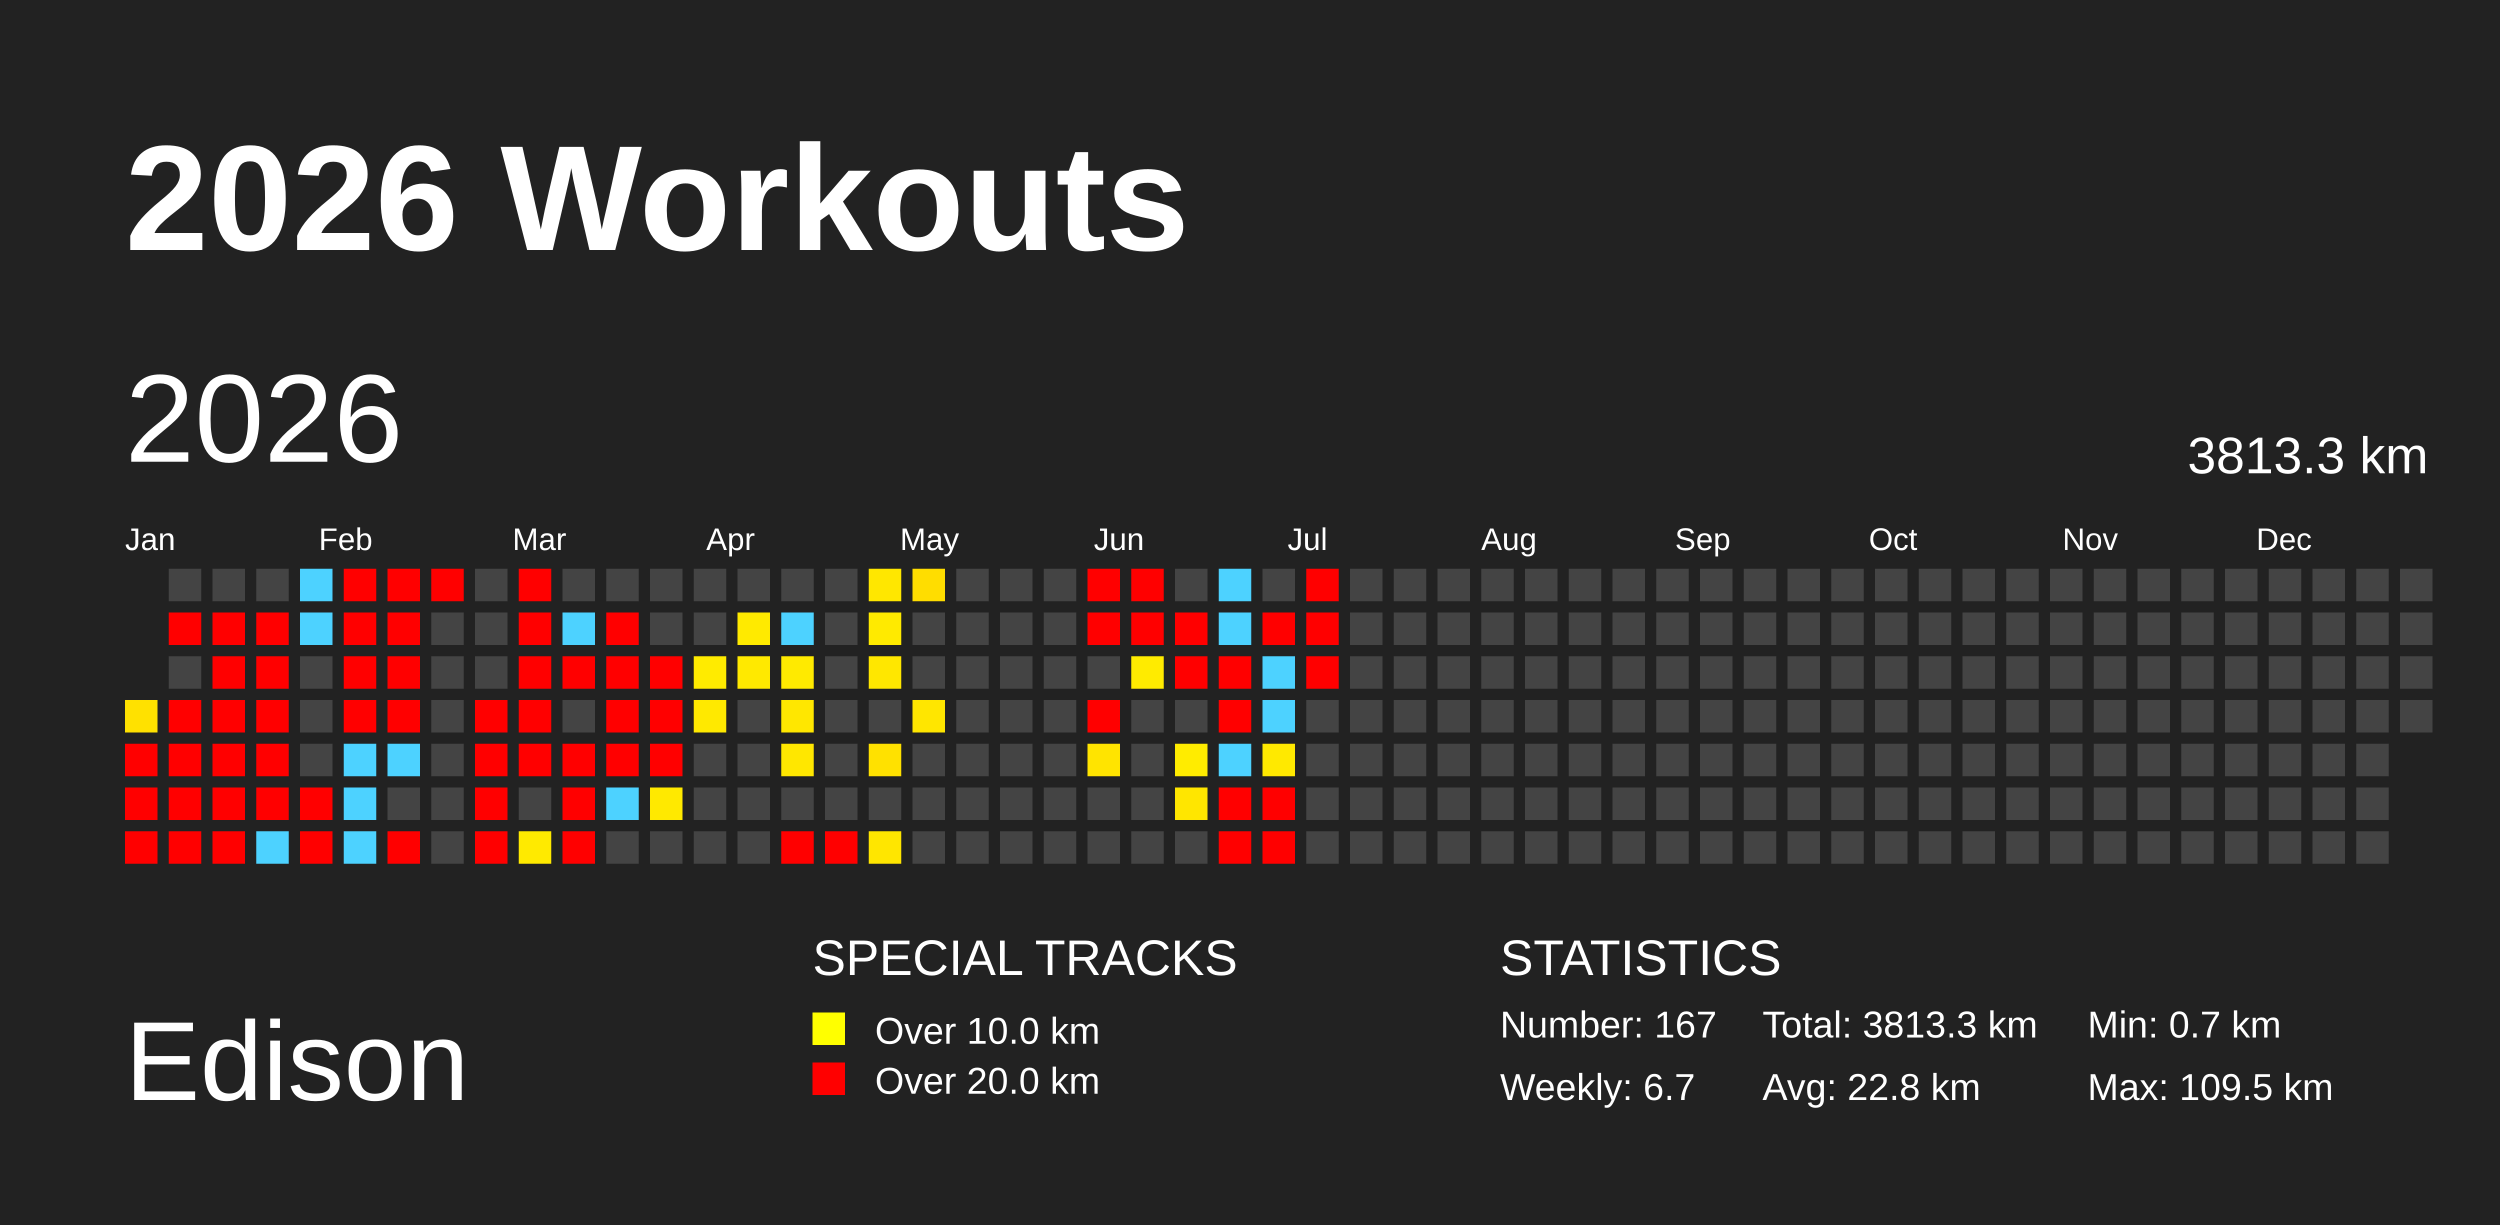
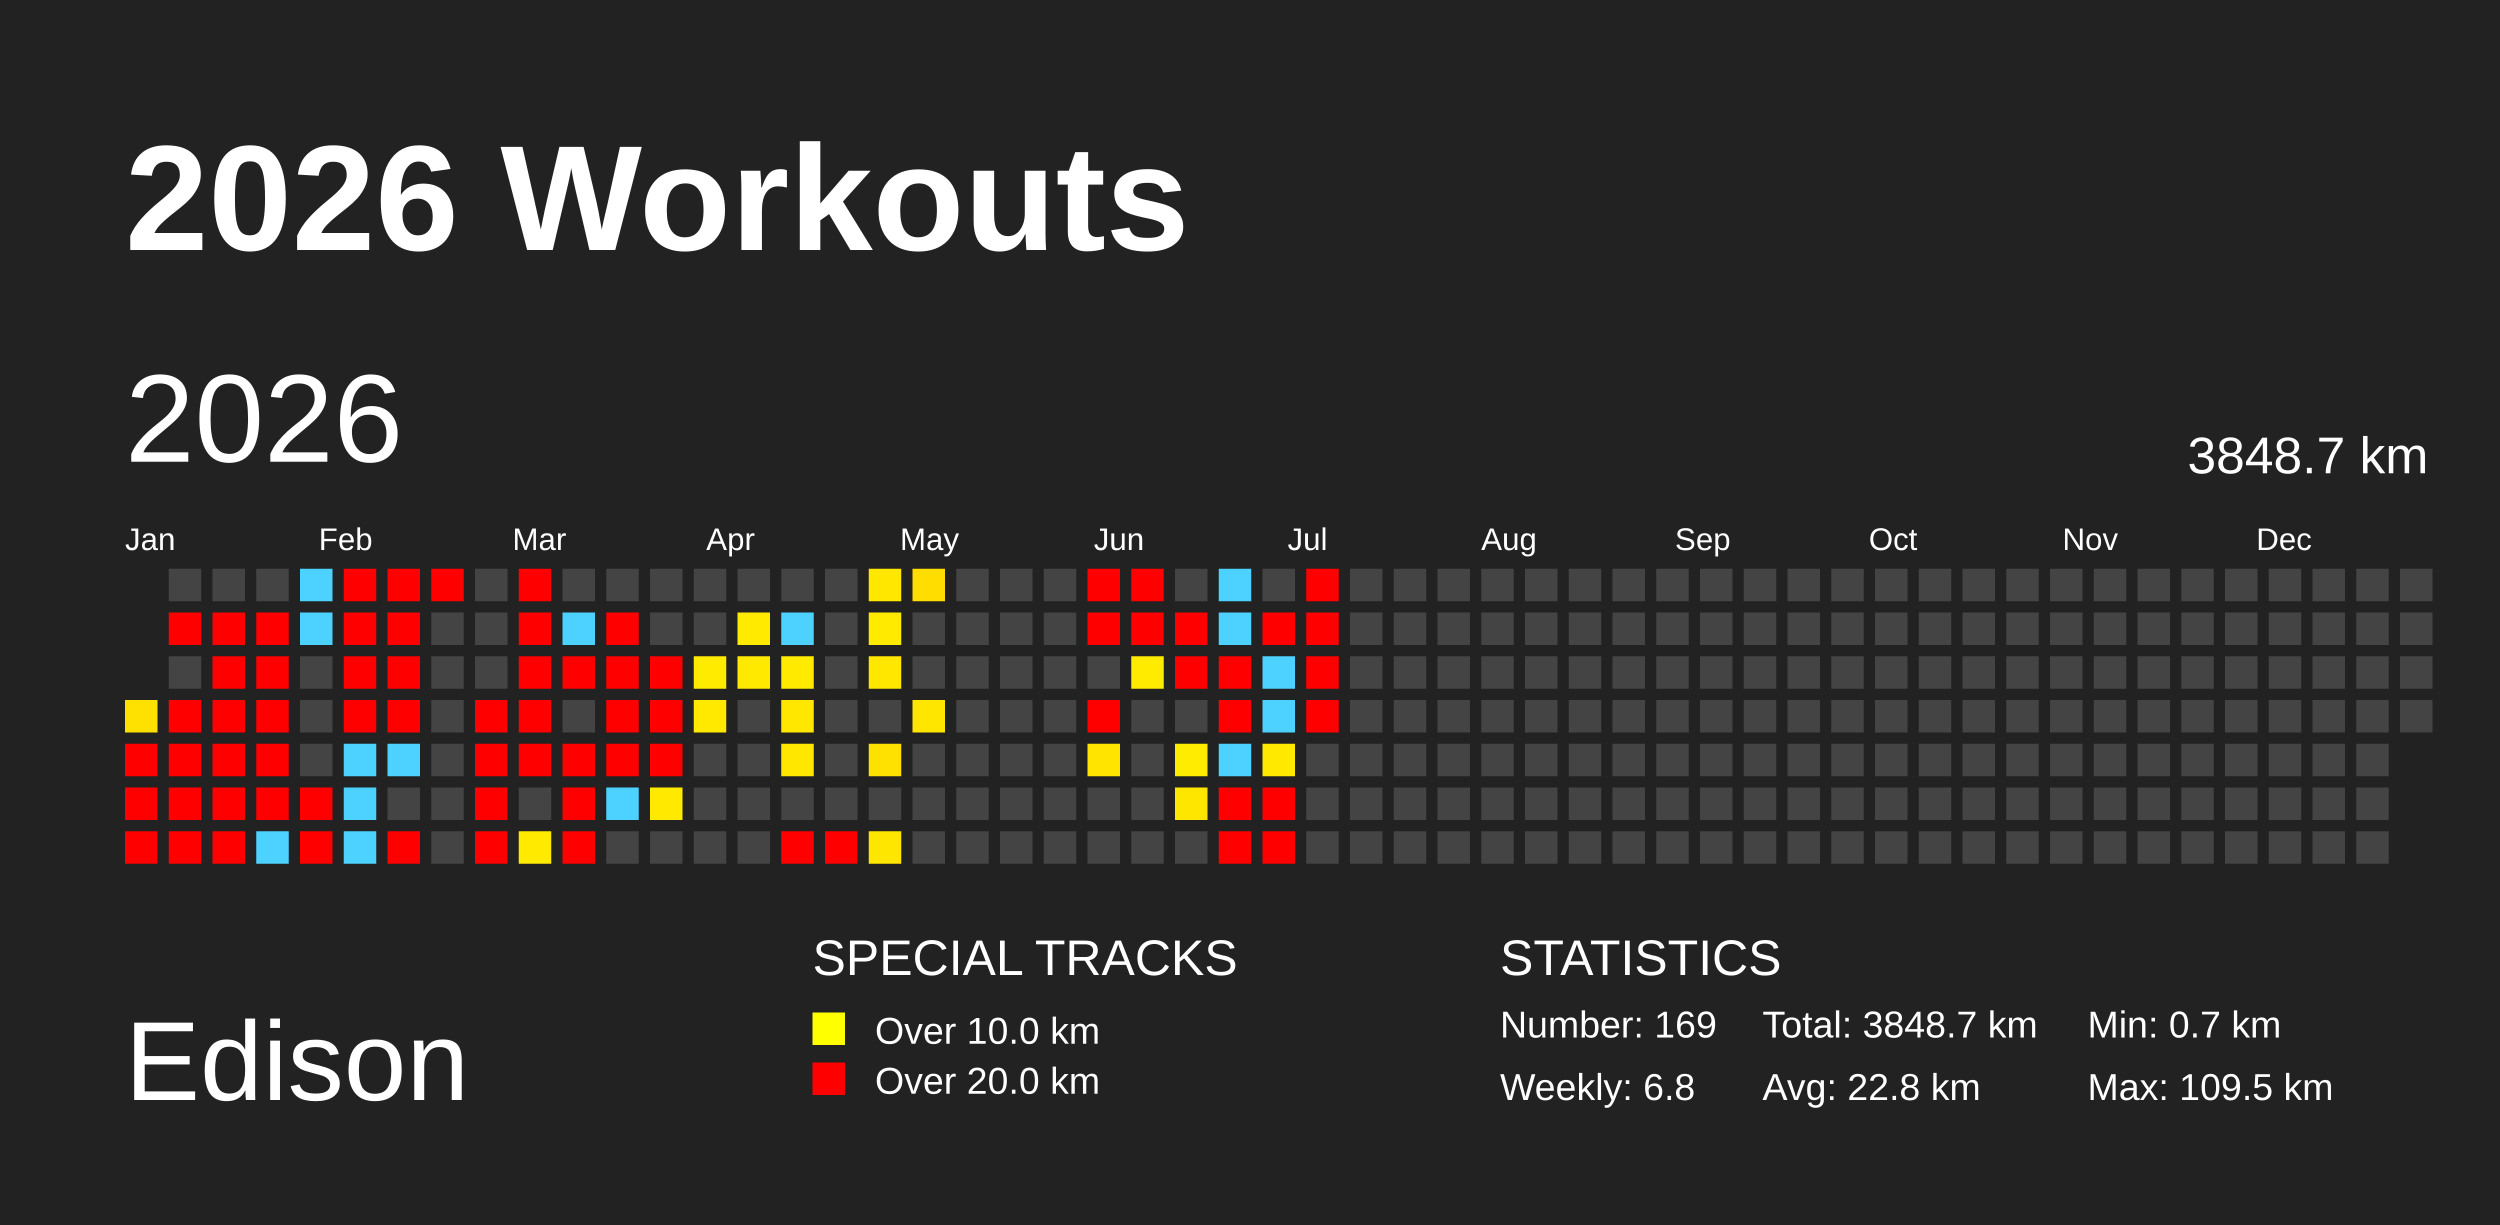
<svg xmlns="http://www.w3.org/2000/svg" baseProfile="full" height="98mm" version="1.1" viewBox="0,0,200,98" width="200mm">
  <defs />
  <rect fill="#222222" height="98" width="200" x="0" y="0" />
  <text fill="#FFFFFF" style="font-size:12px; font-family:Arial; font-weight:bold;" x="10" y="20">2026 Workouts</text>
  <text fill="#FFFFFF" style="font-size:9px; font-family:Arial" x="10" y="88">Edison</text>
  <text fill="#FFFFFF" style="font-size:4px; font-family:Arial" x="65" y="78">SPECIAL TRACKS</text>
  <rect fill="yellow" height="2.6" width="2.6" x="65" y="81" />
  <text fill="#FFFFFF" style="font-size:3px; font-family:Arial" x="70" y="83.5">Over 10.0 km</text>
  <rect fill="red" height="2.6" width="2.6" x="65" y="85" />
  <text fill="#FFFFFF" style="font-size:3px; font-family:Arial" x="70" y="87.5">Over 20.0 km</text>
  <text fill="#FFFFFF" style="font-size:4px; font-family:Arial" x="120" y="78">STATISTICS</text>
-   <text fill="#FFFFFF" style="font-size:3px; font-family:Arial" x="120" y="83">Number: 167</text>
-   <text fill="#FFFFFF" style="font-size:3px; font-family:Arial" x="120" y="88">Weekly: 6.7</text>
-   <text fill="#FFFFFF" style="font-size:3px; font-family:Arial" x="141" y="83">Total: 3813.3 km</text>
+   <text fill="#FFFFFF" style="font-size:3px; font-family:Arial" x="120" y="83">Number: 169</text>
+   <text fill="#FFFFFF" style="font-size:3px; font-family:Arial" x="120" y="88">Weekly: 6.8</text>
+   <text fill="#FFFFFF" style="font-size:3px; font-family:Arial" x="141" y="83">Total: 3848.7 km</text>
  <text fill="#FFFFFF" style="font-size:3px; font-family:Arial" x="141" y="88">Avg: 22.8 km</text>
  <text fill="#FFFFFF" style="font-size:3px; font-family:Arial" x="167" y="83">Min: 0.7 km</text>
  <text fill="#FFFFFF" style="font-size:3px; font-family:Arial" x="167" y="88">Max: 109.5 km</text>
  <text dominant-baseline="hanging" fill="#FFFFFF" style="font-size:10.0px; font-family:Arial;" x="10" y="30">2026</text>
-   <text dominant-baseline="hanging" fill="#FFFFFF" style="font-size:4.125px; font-family:Arial;" x="175" y="35">3813.3 km</text>
+   <text dominant-baseline="hanging" fill="#FFFFFF" style="font-size:4.125px; font-family:Arial;" x="175" y="35">3848.7 km</text>
  <text fill="#FFFFFF" style="font-size:2.5px; font-family:Arial" x="10.0" y="44">Jan</text>
  <text fill="#FFFFFF" style="font-size:2.5px; font-family:Arial" x="25.5" y="44">Feb</text>
  <text fill="#FFFFFF" style="font-size:2.5px; font-family:Arial" x="41.0" y="44">Mar</text>
  <text fill="#FFFFFF" style="font-size:2.5px; font-family:Arial" x="56.5" y="44">Apr</text>
  <text fill="#FFFFFF" style="font-size:2.5px; font-family:Arial" x="72.0" y="44">May</text>
  <text fill="#FFFFFF" style="font-size:2.5px; font-family:Arial" x="87.5" y="44">Jun</text>
  <text fill="#FFFFFF" style="font-size:2.5px; font-family:Arial" x="103.0" y="44">Jul</text>
  <text fill="#FFFFFF" style="font-size:2.5px; font-family:Arial" x="118.5" y="44">Aug</text>
  <text fill="#FFFFFF" style="font-size:2.5px; font-family:Arial" x="134.0" y="44">Sep</text>
  <text fill="#FFFFFF" style="font-size:2.5px; font-family:Arial" x="149.5" y="44">Oct</text>
  <text fill="#FFFFFF" style="font-size:2.5px; font-family:Arial" x="165.0" y="44">Nov</text>
  <text fill="#FFFFFF" style="font-size:2.5px; font-family:Arial" x="180.5" y="44">Dec</text>
  <rect fill="#ffe100" height="2.6" width="2.6" x="10.0" y="56.0" />
  <rect fill="red" height="2.6" width="2.6" x="10.0" y="59.5" />
  <rect fill="red" height="2.6" width="2.6" x="10.0" y="63.0" />
  <rect fill="red" height="2.6" width="2.6" x="10.0" y="66.5" />
  <rect fill="#444444" height="2.6" width="2.6" x="13.5" y="45.5" />
  <rect fill="red" height="2.6" width="2.6" x="13.5" y="49.0" />
  <rect fill="#444444" height="2.6" width="2.6" x="13.5" y="52.5" />
  <rect fill="red" height="2.6" width="2.6" x="13.5" y="56.0" />
  <rect fill="red" height="2.6" width="2.6" x="13.5" y="59.5" />
  <rect fill="red" height="2.6" width="2.6" x="13.5" y="63.0" />
  <rect fill="red" height="2.6" width="2.6" x="13.5" y="66.5" />
  <rect fill="#444444" height="2.6" width="2.6" x="17.0" y="45.5" />
  <rect fill="red" height="2.6" width="2.6" x="17.0" y="49.0" />
  <rect fill="red" height="2.6" width="2.6" x="17.0" y="52.5" />
  <rect fill="red" height="2.6" width="2.6" x="17.0" y="56.0" />
  <rect fill="red" height="2.6" width="2.6" x="17.0" y="59.5" />
  <rect fill="red" height="2.6" width="2.6" x="17.0" y="63.0" />
  <rect fill="red" height="2.6" width="2.6" x="17.0" y="66.5" />
  <rect fill="#444444" height="2.6" width="2.6" x="20.5" y="45.5" />
  <rect fill="red" height="2.6" width="2.6" x="20.5" y="49.0" />
  <rect fill="red" height="2.6" width="2.6" x="20.5" y="52.5" />
  <rect fill="red" height="2.6" width="2.6" x="20.5" y="56.0" />
  <rect fill="red" height="2.6" width="2.6" x="20.5" y="59.5" />
  <rect fill="red" height="2.6" width="2.6" x="20.5" y="63.0" />
  <rect fill="#4dd2ff" height="2.6" width="2.6" x="20.5" y="66.5" />
  <rect fill="#4dd2ff" height="2.6" width="2.6" x="24.0" y="45.5" />
  <rect fill="#4dd2ff" height="2.6" width="2.6" x="24.0" y="49.0" />
  <rect fill="#444444" height="2.6" width="2.6" x="24.0" y="52.5" />
  <rect fill="#444444" height="2.6" width="2.6" x="24.0" y="56.0" />
  <rect fill="#444444" height="2.6" width="2.6" x="24.0" y="59.5" />
  <rect fill="red" height="2.6" width="2.6" x="24.0" y="63.0" />
  <rect fill="red" height="2.6" width="2.6" x="24.0" y="66.5" />
  <rect fill="red" height="2.6" width="2.6" x="27.5" y="45.5" />
  <rect fill="red" height="2.6" width="2.6" x="27.5" y="49.0" />
  <rect fill="red" height="2.6" width="2.6" x="27.5" y="52.5" />
  <rect fill="red" height="2.6" width="2.6" x="27.5" y="56.0" />
  <rect fill="#4dd2ff" height="2.6" width="2.6" x="27.5" y="59.5" />
  <rect fill="#4dd2ff" height="2.6" width="2.6" x="27.5" y="63.0" />
  <rect fill="#4dd2ff" height="2.6" width="2.6" x="27.5" y="66.5" />
  <rect fill="red" height="2.6" width="2.6" x="31.0" y="45.5" />
  <rect fill="red" height="2.6" width="2.6" x="31.0" y="49.0" />
  <rect fill="red" height="2.6" width="2.6" x="31.0" y="52.5" />
  <rect fill="red" height="2.6" width="2.6" x="31.0" y="56.0" />
  <rect fill="#4dd2ff" height="2.6" width="2.6" x="31.0" y="59.5" />
  <rect fill="#444444" height="2.6" width="2.6" x="31.0" y="63.0" />
  <rect fill="red" height="2.6" width="2.6" x="31.0" y="66.5" />
  <rect fill="red" height="2.6" width="2.6" x="34.5" y="45.5" />
  <rect fill="#444444" height="2.6" width="2.6" x="34.5" y="49.0" />
  <rect fill="#444444" height="2.6" width="2.6" x="34.5" y="52.5" />
  <rect fill="#444444" height="2.6" width="2.6" x="34.5" y="56.0" />
  <rect fill="#444444" height="2.6" width="2.6" x="34.5" y="59.5" />
  <rect fill="#444444" height="2.6" width="2.6" x="34.5" y="63.0" />
  <rect fill="#444444" height="2.6" width="2.6" x="34.5" y="66.5" />
  <rect fill="#444444" height="2.6" width="2.6" x="38.0" y="45.5" />
  <rect fill="#444444" height="2.6" width="2.6" x="38.0" y="49.0" />
  <rect fill="#444444" height="2.6" width="2.6" x="38.0" y="52.5" />
  <rect fill="red" height="2.6" width="2.6" x="38.0" y="56.0" />
  <rect fill="red" height="2.6" width="2.6" x="38.0" y="59.5" />
  <rect fill="red" height="2.6" width="2.6" x="38.0" y="63.0" />
  <rect fill="red" height="2.6" width="2.6" x="38.0" y="66.5" />
  <rect fill="red" height="2.6" width="2.6" x="41.5" y="45.5" />
  <rect fill="red" height="2.6" width="2.6" x="41.5" y="49.0" />
  <rect fill="red" height="2.6" width="2.6" x="41.5" y="52.5" />
  <rect fill="red" height="2.6" width="2.6" x="41.5" y="56.0" />
  <rect fill="red" height="2.6" width="2.6" x="41.5" y="59.5" />
  <rect fill="#444444" height="2.6" width="2.6" x="41.5" y="63.0" />
  <rect fill="#ffea00" height="2.6" width="2.6" x="41.5" y="66.5" />
  <rect fill="#444444" height="2.6" width="2.6" x="45.0" y="45.5" />
  <rect fill="#4dd2ff" height="2.6" width="2.6" x="45.0" y="49.0" />
  <rect fill="red" height="2.6" width="2.6" x="45.0" y="52.5" />
  <rect fill="#444444" height="2.6" width="2.6" x="45.0" y="56.0" />
  <rect fill="red" height="2.6" width="2.6" x="45.0" y="59.5" />
  <rect fill="red" height="2.6" width="2.6" x="45.0" y="63.0" />
  <rect fill="red" height="2.6" width="2.6" x="45.0" y="66.5" />
  <rect fill="#444444" height="2.6" width="2.6" x="48.5" y="45.5" />
  <rect fill="red" height="2.6" width="2.6" x="48.5" y="49.0" />
  <rect fill="red" height="2.6" width="2.6" x="48.5" y="52.5" />
  <rect fill="red" height="2.6" width="2.6" x="48.5" y="56.0" />
  <rect fill="red" height="2.6" width="2.6" x="48.5" y="59.5" />
  <rect fill="#4dd2ff" height="2.6" width="2.6" x="48.5" y="63.0" />
  <rect fill="#444444" height="2.6" width="2.6" x="48.5" y="66.5" />
  <rect fill="#444444" height="2.6" width="2.6" x="52.0" y="45.5" />
  <rect fill="#444444" height="2.6" width="2.6" x="52.0" y="49.0" />
  <rect fill="red" height="2.6" width="2.6" x="52.0" y="52.5" />
  <rect fill="red" height="2.6" width="2.6" x="52.0" y="56.0" />
  <rect fill="red" height="2.6" width="2.6" x="52.0" y="59.5" />
  <rect fill="#ffe900" height="2.6" width="2.6" x="52.0" y="63.0" />
  <rect fill="#444444" height="2.6" width="2.6" x="52.0" y="66.5" />
  <rect fill="#444444" height="2.6" width="2.6" x="55.5" y="45.5" />
  <rect fill="#444444" height="2.6" width="2.6" x="55.5" y="49.0" />
  <rect fill="#ffeb00" height="2.6" width="2.6" x="55.5" y="52.5" />
  <rect fill="#ffe900" height="2.6" width="2.6" x="55.5" y="56.0" />
  <rect fill="#444444" height="2.6" width="2.6" x="55.5" y="59.5" />
  <rect fill="#444444" height="2.6" width="2.6" x="55.5" y="63.0" />
  <rect fill="#444444" height="2.6" width="2.6" x="55.5" y="66.5" />
  <rect fill="#444444" height="2.6" width="2.6" x="59.0" y="45.5" />
  <rect fill="#ffea00" height="2.6" width="2.6" x="59.0" y="49.0" />
  <rect fill="#ffe900" height="2.6" width="2.6" x="59.0" y="52.5" />
  <rect fill="#444444" height="2.6" width="2.6" x="59.0" y="56.0" />
  <rect fill="#444444" height="2.6" width="2.6" x="59.0" y="59.5" />
  <rect fill="#444444" height="2.6" width="2.6" x="59.0" y="63.0" />
  <rect fill="#444444" height="2.6" width="2.6" x="59.0" y="66.5" />
  <rect fill="#444444" height="2.6" width="2.6" x="62.5" y="45.5" />
  <rect fill="#4dd2ff" height="2.6" width="2.6" x="62.5" y="49.0" />
  <rect fill="#ffea00" height="2.6" width="2.6" x="62.5" y="52.5" />
  <rect fill="#ffe700" height="2.6" width="2.6" x="62.5" y="56.0" />
  <rect fill="#ffe700" height="2.6" width="2.6" x="62.5" y="59.5" />
  <rect fill="#444444" height="2.6" width="2.6" x="62.5" y="63.0" />
  <rect fill="red" height="2.6" width="2.6" x="62.5" y="66.5" />
  <rect fill="#444444" height="2.6" width="2.6" x="66.0" y="45.5" />
  <rect fill="#444444" height="2.6" width="2.6" x="66.0" y="49.0" />
  <rect fill="#444444" height="2.6" width="2.6" x="66.0" y="52.5" />
  <rect fill="#444444" height="2.6" width="2.6" x="66.0" y="56.0" />
  <rect fill="#444444" height="2.6" width="2.6" x="66.0" y="59.5" />
  <rect fill="#444444" height="2.6" width="2.6" x="66.0" y="63.0" />
  <rect fill="red" height="2.6" width="2.6" x="66.0" y="66.5" />
  <rect fill="#ffe700" height="2.6" width="2.6" x="69.5" y="45.5" />
  <rect fill="#ffea00" height="2.6" width="2.6" x="69.5" y="49.0" />
  <rect fill="#ffe700" height="2.6" width="2.6" x="69.5" y="52.5" />
  <rect fill="#444444" height="2.6" width="2.6" x="69.5" y="56.0" />
  <rect fill="#ffe100" height="2.6" width="2.6" x="69.5" y="59.5" />
  <rect fill="#444444" height="2.6" width="2.6" x="69.5" y="63.0" />
  <rect fill="#ffe600" height="2.6" width="2.6" x="69.5" y="66.5" />
  <rect fill="#ffdd00" height="2.6" width="2.6" x="73.0" y="45.5" />
  <rect fill="#444444" height="2.6" width="2.6" x="73.0" y="49.0" />
  <rect fill="#444444" height="2.6" width="2.6" x="73.0" y="52.5" />
  <rect fill="#ffe600" height="2.6" width="2.6" x="73.0" y="56.0" />
  <rect fill="#444444" height="2.6" width="2.6" x="73.0" y="59.5" />
  <rect fill="#444444" height="2.6" width="2.6" x="73.0" y="63.0" />
  <rect fill="#444444" height="2.6" width="2.6" x="73.0" y="66.5" />
  <rect fill="#444444" height="2.6" width="2.6" x="76.5" y="45.5" />
  <rect fill="#444444" height="2.6" width="2.6" x="76.5" y="49.0" />
  <rect fill="#444444" height="2.6" width="2.6" x="76.5" y="52.5" />
  <rect fill="#444444" height="2.6" width="2.6" x="76.5" y="56.0" />
  <rect fill="#444444" height="2.6" width="2.6" x="76.5" y="59.5" />
  <rect fill="#444444" height="2.6" width="2.6" x="76.5" y="63.0" />
  <rect fill="#444444" height="2.6" width="2.6" x="76.5" y="66.5" />
  <rect fill="#444444" height="2.6" width="2.6" x="80.0" y="45.5" />
  <rect fill="#444444" height="2.6" width="2.6" x="80.0" y="49.0" />
  <rect fill="#444444" height="2.6" width="2.6" x="80.0" y="52.5" />
  <rect fill="#444444" height="2.6" width="2.6" x="80.0" y="56.0" />
  <rect fill="#444444" height="2.6" width="2.6" x="80.0" y="59.5" />
  <rect fill="#444444" height="2.6" width="2.6" x="80.0" y="63.0" />
  <rect fill="#444444" height="2.6" width="2.6" x="80.0" y="66.5" />
  <rect fill="#444444" height="2.6" width="2.6" x="83.5" y="45.5" />
  <rect fill="#444444" height="2.6" width="2.6" x="83.5" y="49.0" />
  <rect fill="#444444" height="2.6" width="2.6" x="83.5" y="52.5" />
  <rect fill="#444444" height="2.6" width="2.6" x="83.5" y="56.0" />
  <rect fill="#444444" height="2.6" width="2.6" x="83.5" y="59.5" />
  <rect fill="#444444" height="2.6" width="2.6" x="83.5" y="63.0" />
  <rect fill="#444444" height="2.6" width="2.6" x="83.5" y="66.5" />
  <rect fill="red" height="2.6" width="2.6" x="87.0" y="45.5" />
  <rect fill="red" height="2.6" width="2.6" x="87.0" y="49.0" />
  <rect fill="#444444" height="2.6" width="2.6" x="87.0" y="52.5" />
  <rect fill="red" height="2.6" width="2.6" x="87.0" y="56.0" />
  <rect fill="#ffe400" height="2.6" width="2.6" x="87.0" y="59.5" />
  <rect fill="#444444" height="2.6" width="2.6" x="87.0" y="63.0" />
  <rect fill="#444444" height="2.6" width="2.6" x="87.0" y="66.5" />
  <rect fill="red" height="2.6" width="2.6" x="90.5" y="45.5" />
  <rect fill="red" height="2.6" width="2.6" x="90.5" y="49.0" />
  <rect fill="#ffeb00" height="2.6" width="2.6" x="90.5" y="52.5" />
  <rect fill="#444444" height="2.6" width="2.6" x="90.5" y="56.0" />
  <rect fill="#444444" height="2.6" width="2.6" x="90.5" y="59.5" />
  <rect fill="#444444" height="2.6" width="2.6" x="90.5" y="63.0" />
  <rect fill="#444444" height="2.6" width="2.6" x="90.5" y="66.5" />
  <rect fill="#444444" height="2.6" width="2.6" x="94.0" y="45.5" />
  <rect fill="red" height="2.6" width="2.6" x="94.0" y="49.0" />
  <rect fill="red" height="2.6" width="2.6" x="94.0" y="52.5" />
  <rect fill="#444444" height="2.6" width="2.6" x="94.0" y="56.0" />
  <rect fill="#ffec00" height="2.6" width="2.6" x="94.0" y="59.5" />
  <rect fill="#ffe600" height="2.6" width="2.6" x="94.0" y="63.0" />
  <rect fill="#444444" height="2.6" width="2.6" x="94.0" y="66.5" />
  <rect fill="#4dd2ff" height="2.6" width="2.6" x="97.5" y="45.5" />
  <rect fill="#4dd2ff" height="2.6" width="2.6" x="97.5" y="49.0" />
  <rect fill="red" height="2.6" width="2.6" x="97.5" y="52.5" />
  <rect fill="red" height="2.6" width="2.6" x="97.5" y="56.0" />
  <rect fill="#4dd2ff" height="2.6" width="2.6" x="97.5" y="59.5" />
  <rect fill="red" height="2.6" width="2.6" x="97.5" y="63.0" />
  <rect fill="red" height="2.6" width="2.6" x="97.5" y="66.5" />
  <rect fill="#444444" height="2.6" width="2.6" x="101.0" y="45.5" />
  <rect fill="red" height="2.6" width="2.6" x="101.0" y="49.0" />
  <rect fill="#4dd2ff" height="2.6" width="2.6" x="101.0" y="52.5" />
  <rect fill="#4dd2ff" height="2.6" width="2.6" x="101.0" y="56.0" />
  <rect fill="#ffe900" height="2.6" width="2.6" x="101.0" y="59.5" />
  <rect fill="red" height="2.6" width="2.6" x="101.0" y="63.0" />
  <rect fill="red" height="2.6" width="2.6" x="101.0" y="66.5" />
  <rect fill="red" height="2.6" width="2.6" x="104.5" y="45.5" />
  <rect fill="red" height="2.6" width="2.6" x="104.5" y="49.0" />
  <rect fill="red" height="2.6" width="2.6" x="104.5" y="52.5" />
-   <rect fill="#444444" height="2.6" width="2.6" x="104.5" y="56.0" />
+   <rect fill="red" height="2.6" width="2.6" x="104.5" y="56.0" />
  <rect fill="#444444" height="2.6" width="2.6" x="104.5" y="59.5" />
  <rect fill="#444444" height="2.6" width="2.6" x="104.5" y="63.0" />
  <rect fill="#444444" height="2.6" width="2.6" x="104.5" y="66.5" />
  <rect fill="#444444" height="2.6" width="2.6" x="108.0" y="45.5" />
  <rect fill="#444444" height="2.6" width="2.6" x="108.0" y="49.0" />
  <rect fill="#444444" height="2.6" width="2.6" x="108.0" y="52.5" />
  <rect fill="#444444" height="2.6" width="2.6" x="108.0" y="56.0" />
  <rect fill="#444444" height="2.6" width="2.6" x="108.0" y="59.5" />
  <rect fill="#444444" height="2.6" width="2.6" x="108.0" y="63.0" />
  <rect fill="#444444" height="2.6" width="2.6" x="108.0" y="66.5" />
  <rect fill="#444444" height="2.6" width="2.6" x="111.5" y="45.5" />
  <rect fill="#444444" height="2.6" width="2.6" x="111.5" y="49.0" />
  <rect fill="#444444" height="2.6" width="2.6" x="111.5" y="52.5" />
  <rect fill="#444444" height="2.6" width="2.6" x="111.5" y="56.0" />
  <rect fill="#444444" height="2.6" width="2.6" x="111.5" y="59.5" />
  <rect fill="#444444" height="2.6" width="2.6" x="111.5" y="63.0" />
  <rect fill="#444444" height="2.6" width="2.6" x="111.5" y="66.5" />
  <rect fill="#444444" height="2.6" width="2.6" x="115.0" y="45.5" />
  <rect fill="#444444" height="2.6" width="2.6" x="115.0" y="49.0" />
  <rect fill="#444444" height="2.6" width="2.6" x="115.0" y="52.5" />
  <rect fill="#444444" height="2.6" width="2.6" x="115.0" y="56.0" />
  <rect fill="#444444" height="2.6" width="2.6" x="115.0" y="59.5" />
  <rect fill="#444444" height="2.6" width="2.6" x="115.0" y="63.0" />
  <rect fill="#444444" height="2.6" width="2.6" x="115.0" y="66.5" />
  <rect fill="#444444" height="2.6" width="2.6" x="118.5" y="45.5" />
  <rect fill="#444444" height="2.6" width="2.6" x="118.5" y="49.0" />
  <rect fill="#444444" height="2.6" width="2.6" x="118.5" y="52.5" />
  <rect fill="#444444" height="2.6" width="2.6" x="118.5" y="56.0" />
  <rect fill="#444444" height="2.6" width="2.6" x="118.5" y="59.5" />
  <rect fill="#444444" height="2.6" width="2.6" x="118.5" y="63.0" />
  <rect fill="#444444" height="2.6" width="2.6" x="118.5" y="66.5" />
  <rect fill="#444444" height="2.6" width="2.6" x="122.0" y="45.5" />
  <rect fill="#444444" height="2.6" width="2.6" x="122.0" y="49.0" />
  <rect fill="#444444" height="2.6" width="2.6" x="122.0" y="52.5" />
  <rect fill="#444444" height="2.6" width="2.6" x="122.0" y="56.0" />
  <rect fill="#444444" height="2.6" width="2.6" x="122.0" y="59.5" />
  <rect fill="#444444" height="2.6" width="2.6" x="122.0" y="63.0" />
  <rect fill="#444444" height="2.6" width="2.6" x="122.0" y="66.5" />
  <rect fill="#444444" height="2.6" width="2.6" x="125.5" y="45.5" />
  <rect fill="#444444" height="2.6" width="2.6" x="125.5" y="49.0" />
  <rect fill="#444444" height="2.6" width="2.6" x="125.5" y="52.5" />
  <rect fill="#444444" height="2.6" width="2.6" x="125.5" y="56.0" />
  <rect fill="#444444" height="2.6" width="2.6" x="125.5" y="59.5" />
  <rect fill="#444444" height="2.6" width="2.6" x="125.5" y="63.0" />
  <rect fill="#444444" height="2.6" width="2.6" x="125.5" y="66.5" />
  <rect fill="#444444" height="2.6" width="2.6" x="129.0" y="45.5" />
  <rect fill="#444444" height="2.6" width="2.6" x="129.0" y="49.0" />
  <rect fill="#444444" height="2.6" width="2.6" x="129.0" y="52.5" />
  <rect fill="#444444" height="2.6" width="2.6" x="129.0" y="56.0" />
  <rect fill="#444444" height="2.6" width="2.6" x="129.0" y="59.5" />
  <rect fill="#444444" height="2.6" width="2.6" x="129.0" y="63.0" />
  <rect fill="#444444" height="2.6" width="2.6" x="129.0" y="66.5" />
  <rect fill="#444444" height="2.6" width="2.6" x="132.5" y="45.5" />
  <rect fill="#444444" height="2.6" width="2.6" x="132.5" y="49.0" />
  <rect fill="#444444" height="2.6" width="2.6" x="132.5" y="52.5" />
  <rect fill="#444444" height="2.6" width="2.6" x="132.5" y="56.0" />
  <rect fill="#444444" height="2.6" width="2.6" x="132.5" y="59.5" />
  <rect fill="#444444" height="2.6" width="2.6" x="132.5" y="63.0" />
  <rect fill="#444444" height="2.6" width="2.6" x="132.5" y="66.5" />
  <rect fill="#444444" height="2.6" width="2.6" x="136.0" y="45.5" />
  <rect fill="#444444" height="2.6" width="2.6" x="136.0" y="49.0" />
  <rect fill="#444444" height="2.6" width="2.6" x="136.0" y="52.5" />
  <rect fill="#444444" height="2.6" width="2.6" x="136.0" y="56.0" />
  <rect fill="#444444" height="2.6" width="2.6" x="136.0" y="59.5" />
  <rect fill="#444444" height="2.6" width="2.6" x="136.0" y="63.0" />
  <rect fill="#444444" height="2.6" width="2.6" x="136.0" y="66.5" />
  <rect fill="#444444" height="2.6" width="2.6" x="139.5" y="45.5" />
  <rect fill="#444444" height="2.6" width="2.6" x="139.5" y="49.0" />
  <rect fill="#444444" height="2.6" width="2.6" x="139.5" y="52.5" />
  <rect fill="#444444" height="2.6" width="2.6" x="139.5" y="56.0" />
  <rect fill="#444444" height="2.6" width="2.6" x="139.5" y="59.5" />
  <rect fill="#444444" height="2.6" width="2.6" x="139.5" y="63.0" />
  <rect fill="#444444" height="2.6" width="2.6" x="139.5" y="66.5" />
  <rect fill="#444444" height="2.6" width="2.6" x="143.0" y="45.5" />
  <rect fill="#444444" height="2.6" width="2.6" x="143.0" y="49.0" />
  <rect fill="#444444" height="2.6" width="2.6" x="143.0" y="52.5" />
  <rect fill="#444444" height="2.6" width="2.6" x="143.0" y="56.0" />
  <rect fill="#444444" height="2.6" width="2.6" x="143.0" y="59.5" />
  <rect fill="#444444" height="2.6" width="2.6" x="143.0" y="63.0" />
  <rect fill="#444444" height="2.6" width="2.6" x="143.0" y="66.5" />
  <rect fill="#444444" height="2.6" width="2.6" x="146.5" y="45.5" />
  <rect fill="#444444" height="2.6" width="2.6" x="146.5" y="49.0" />
  <rect fill="#444444" height="2.6" width="2.6" x="146.5" y="52.5" />
  <rect fill="#444444" height="2.6" width="2.6" x="146.5" y="56.0" />
  <rect fill="#444444" height="2.6" width="2.6" x="146.5" y="59.5" />
  <rect fill="#444444" height="2.6" width="2.6" x="146.5" y="63.0" />
  <rect fill="#444444" height="2.6" width="2.6" x="146.5" y="66.5" />
  <rect fill="#444444" height="2.6" width="2.6" x="150.0" y="45.5" />
  <rect fill="#444444" height="2.6" width="2.6" x="150.0" y="49.0" />
  <rect fill="#444444" height="2.6" width="2.6" x="150.0" y="52.5" />
  <rect fill="#444444" height="2.6" width="2.6" x="150.0" y="56.0" />
  <rect fill="#444444" height="2.6" width="2.6" x="150.0" y="59.5" />
  <rect fill="#444444" height="2.6" width="2.6" x="150.0" y="63.0" />
  <rect fill="#444444" height="2.6" width="2.6" x="150.0" y="66.5" />
  <rect fill="#444444" height="2.6" width="2.6" x="153.5" y="45.5" />
  <rect fill="#444444" height="2.6" width="2.6" x="153.5" y="49.0" />
  <rect fill="#444444" height="2.6" width="2.6" x="153.5" y="52.5" />
  <rect fill="#444444" height="2.6" width="2.6" x="153.5" y="56.0" />
  <rect fill="#444444" height="2.6" width="2.6" x="153.5" y="59.5" />
  <rect fill="#444444" height="2.6" width="2.6" x="153.5" y="63.0" />
  <rect fill="#444444" height="2.6" width="2.6" x="153.5" y="66.5" />
  <rect fill="#444444" height="2.6" width="2.6" x="157.0" y="45.5" />
  <rect fill="#444444" height="2.6" width="2.6" x="157.0" y="49.0" />
  <rect fill="#444444" height="2.6" width="2.6" x="157.0" y="52.5" />
  <rect fill="#444444" height="2.6" width="2.6" x="157.0" y="56.0" />
  <rect fill="#444444" height="2.6" width="2.6" x="157.0" y="59.5" />
  <rect fill="#444444" height="2.6" width="2.6" x="157.0" y="63.0" />
  <rect fill="#444444" height="2.6" width="2.6" x="157.0" y="66.5" />
  <rect fill="#444444" height="2.6" width="2.6" x="160.5" y="45.5" />
  <rect fill="#444444" height="2.6" width="2.6" x="160.5" y="49.0" />
  <rect fill="#444444" height="2.6" width="2.6" x="160.5" y="52.5" />
  <rect fill="#444444" height="2.6" width="2.6" x="160.5" y="56.0" />
  <rect fill="#444444" height="2.6" width="2.6" x="160.5" y="59.5" />
  <rect fill="#444444" height="2.6" width="2.6" x="160.5" y="63.0" />
  <rect fill="#444444" height="2.6" width="2.6" x="160.5" y="66.5" />
  <rect fill="#444444" height="2.6" width="2.6" x="164.0" y="45.5" />
  <rect fill="#444444" height="2.6" width="2.6" x="164.0" y="49.0" />
  <rect fill="#444444" height="2.6" width="2.6" x="164.0" y="52.5" />
  <rect fill="#444444" height="2.6" width="2.6" x="164.0" y="56.0" />
  <rect fill="#444444" height="2.6" width="2.6" x="164.0" y="59.5" />
  <rect fill="#444444" height="2.6" width="2.6" x="164.0" y="63.0" />
  <rect fill="#444444" height="2.6" width="2.6" x="164.0" y="66.5" />
  <rect fill="#444444" height="2.6" width="2.6" x="167.5" y="45.5" />
  <rect fill="#444444" height="2.6" width="2.6" x="167.5" y="49.0" />
  <rect fill="#444444" height="2.6" width="2.6" x="167.5" y="52.5" />
  <rect fill="#444444" height="2.6" width="2.6" x="167.5" y="56.0" />
  <rect fill="#444444" height="2.6" width="2.6" x="167.5" y="59.5" />
  <rect fill="#444444" height="2.6" width="2.6" x="167.5" y="63.0" />
  <rect fill="#444444" height="2.6" width="2.6" x="167.5" y="66.5" />
  <rect fill="#444444" height="2.6" width="2.6" x="171.0" y="45.5" />
  <rect fill="#444444" height="2.6" width="2.6" x="171.0" y="49.0" />
  <rect fill="#444444" height="2.6" width="2.6" x="171.0" y="52.5" />
  <rect fill="#444444" height="2.6" width="2.6" x="171.0" y="56.0" />
  <rect fill="#444444" height="2.6" width="2.6" x="171.0" y="59.5" />
  <rect fill="#444444" height="2.6" width="2.6" x="171.0" y="63.0" />
  <rect fill="#444444" height="2.6" width="2.6" x="171.0" y="66.5" />
  <rect fill="#444444" height="2.6" width="2.6" x="174.5" y="45.5" />
  <rect fill="#444444" height="2.6" width="2.6" x="174.5" y="49.0" />
  <rect fill="#444444" height="2.6" width="2.6" x="174.5" y="52.5" />
  <rect fill="#444444" height="2.6" width="2.6" x="174.5" y="56.0" />
  <rect fill="#444444" height="2.6" width="2.6" x="174.5" y="59.5" />
  <rect fill="#444444" height="2.6" width="2.6" x="174.5" y="63.0" />
  <rect fill="#444444" height="2.6" width="2.6" x="174.5" y="66.5" />
  <rect fill="#444444" height="2.6" width="2.6" x="178.0" y="45.5" />
  <rect fill="#444444" height="2.6" width="2.6" x="178.0" y="49.0" />
  <rect fill="#444444" height="2.6" width="2.6" x="178.0" y="52.5" />
  <rect fill="#444444" height="2.6" width="2.6" x="178.0" y="56.0" />
  <rect fill="#444444" height="2.6" width="2.6" x="178.0" y="59.5" />
  <rect fill="#444444" height="2.6" width="2.6" x="178.0" y="63.0" />
  <rect fill="#444444" height="2.6" width="2.6" x="178.0" y="66.5" />
  <rect fill="#444444" height="2.6" width="2.6" x="181.5" y="45.5" />
  <rect fill="#444444" height="2.6" width="2.6" x="181.5" y="49.0" />
  <rect fill="#444444" height="2.6" width="2.6" x="181.5" y="52.5" />
  <rect fill="#444444" height="2.6" width="2.6" x="181.5" y="56.0" />
  <rect fill="#444444" height="2.6" width="2.6" x="181.5" y="59.5" />
  <rect fill="#444444" height="2.6" width="2.6" x="181.5" y="63.0" />
  <rect fill="#444444" height="2.6" width="2.6" x="181.5" y="66.5" />
  <rect fill="#444444" height="2.6" width="2.6" x="185.0" y="45.5" />
  <rect fill="#444444" height="2.6" width="2.6" x="185.0" y="49.0" />
  <rect fill="#444444" height="2.6" width="2.6" x="185.0" y="52.5" />
  <rect fill="#444444" height="2.6" width="2.6" x="185.0" y="56.0" />
  <rect fill="#444444" height="2.6" width="2.6" x="185.0" y="59.5" />
  <rect fill="#444444" height="2.6" width="2.6" x="185.0" y="63.0" />
  <rect fill="#444444" height="2.6" width="2.6" x="185.0" y="66.5" />
  <rect fill="#444444" height="2.6" width="2.6" x="188.5" y="45.5" />
  <rect fill="#444444" height="2.6" width="2.6" x="188.5" y="49.0" />
  <rect fill="#444444" height="2.6" width="2.6" x="188.5" y="52.5" />
  <rect fill="#444444" height="2.6" width="2.6" x="188.5" y="56.0" />
  <rect fill="#444444" height="2.6" width="2.6" x="188.5" y="59.5" />
  <rect fill="#444444" height="2.6" width="2.6" x="188.5" y="63.0" />
  <rect fill="#444444" height="2.6" width="2.6" x="188.5" y="66.5" />
  <rect fill="#444444" height="2.6" width="2.6" x="192.0" y="45.5" />
  <rect fill="#444444" height="2.6" width="2.6" x="192.0" y="49.0" />
  <rect fill="#444444" height="2.6" width="2.6" x="192.0" y="52.5" />
  <rect fill="#444444" height="2.6" width="2.6" x="192.0" y="56.0" />
</svg>
